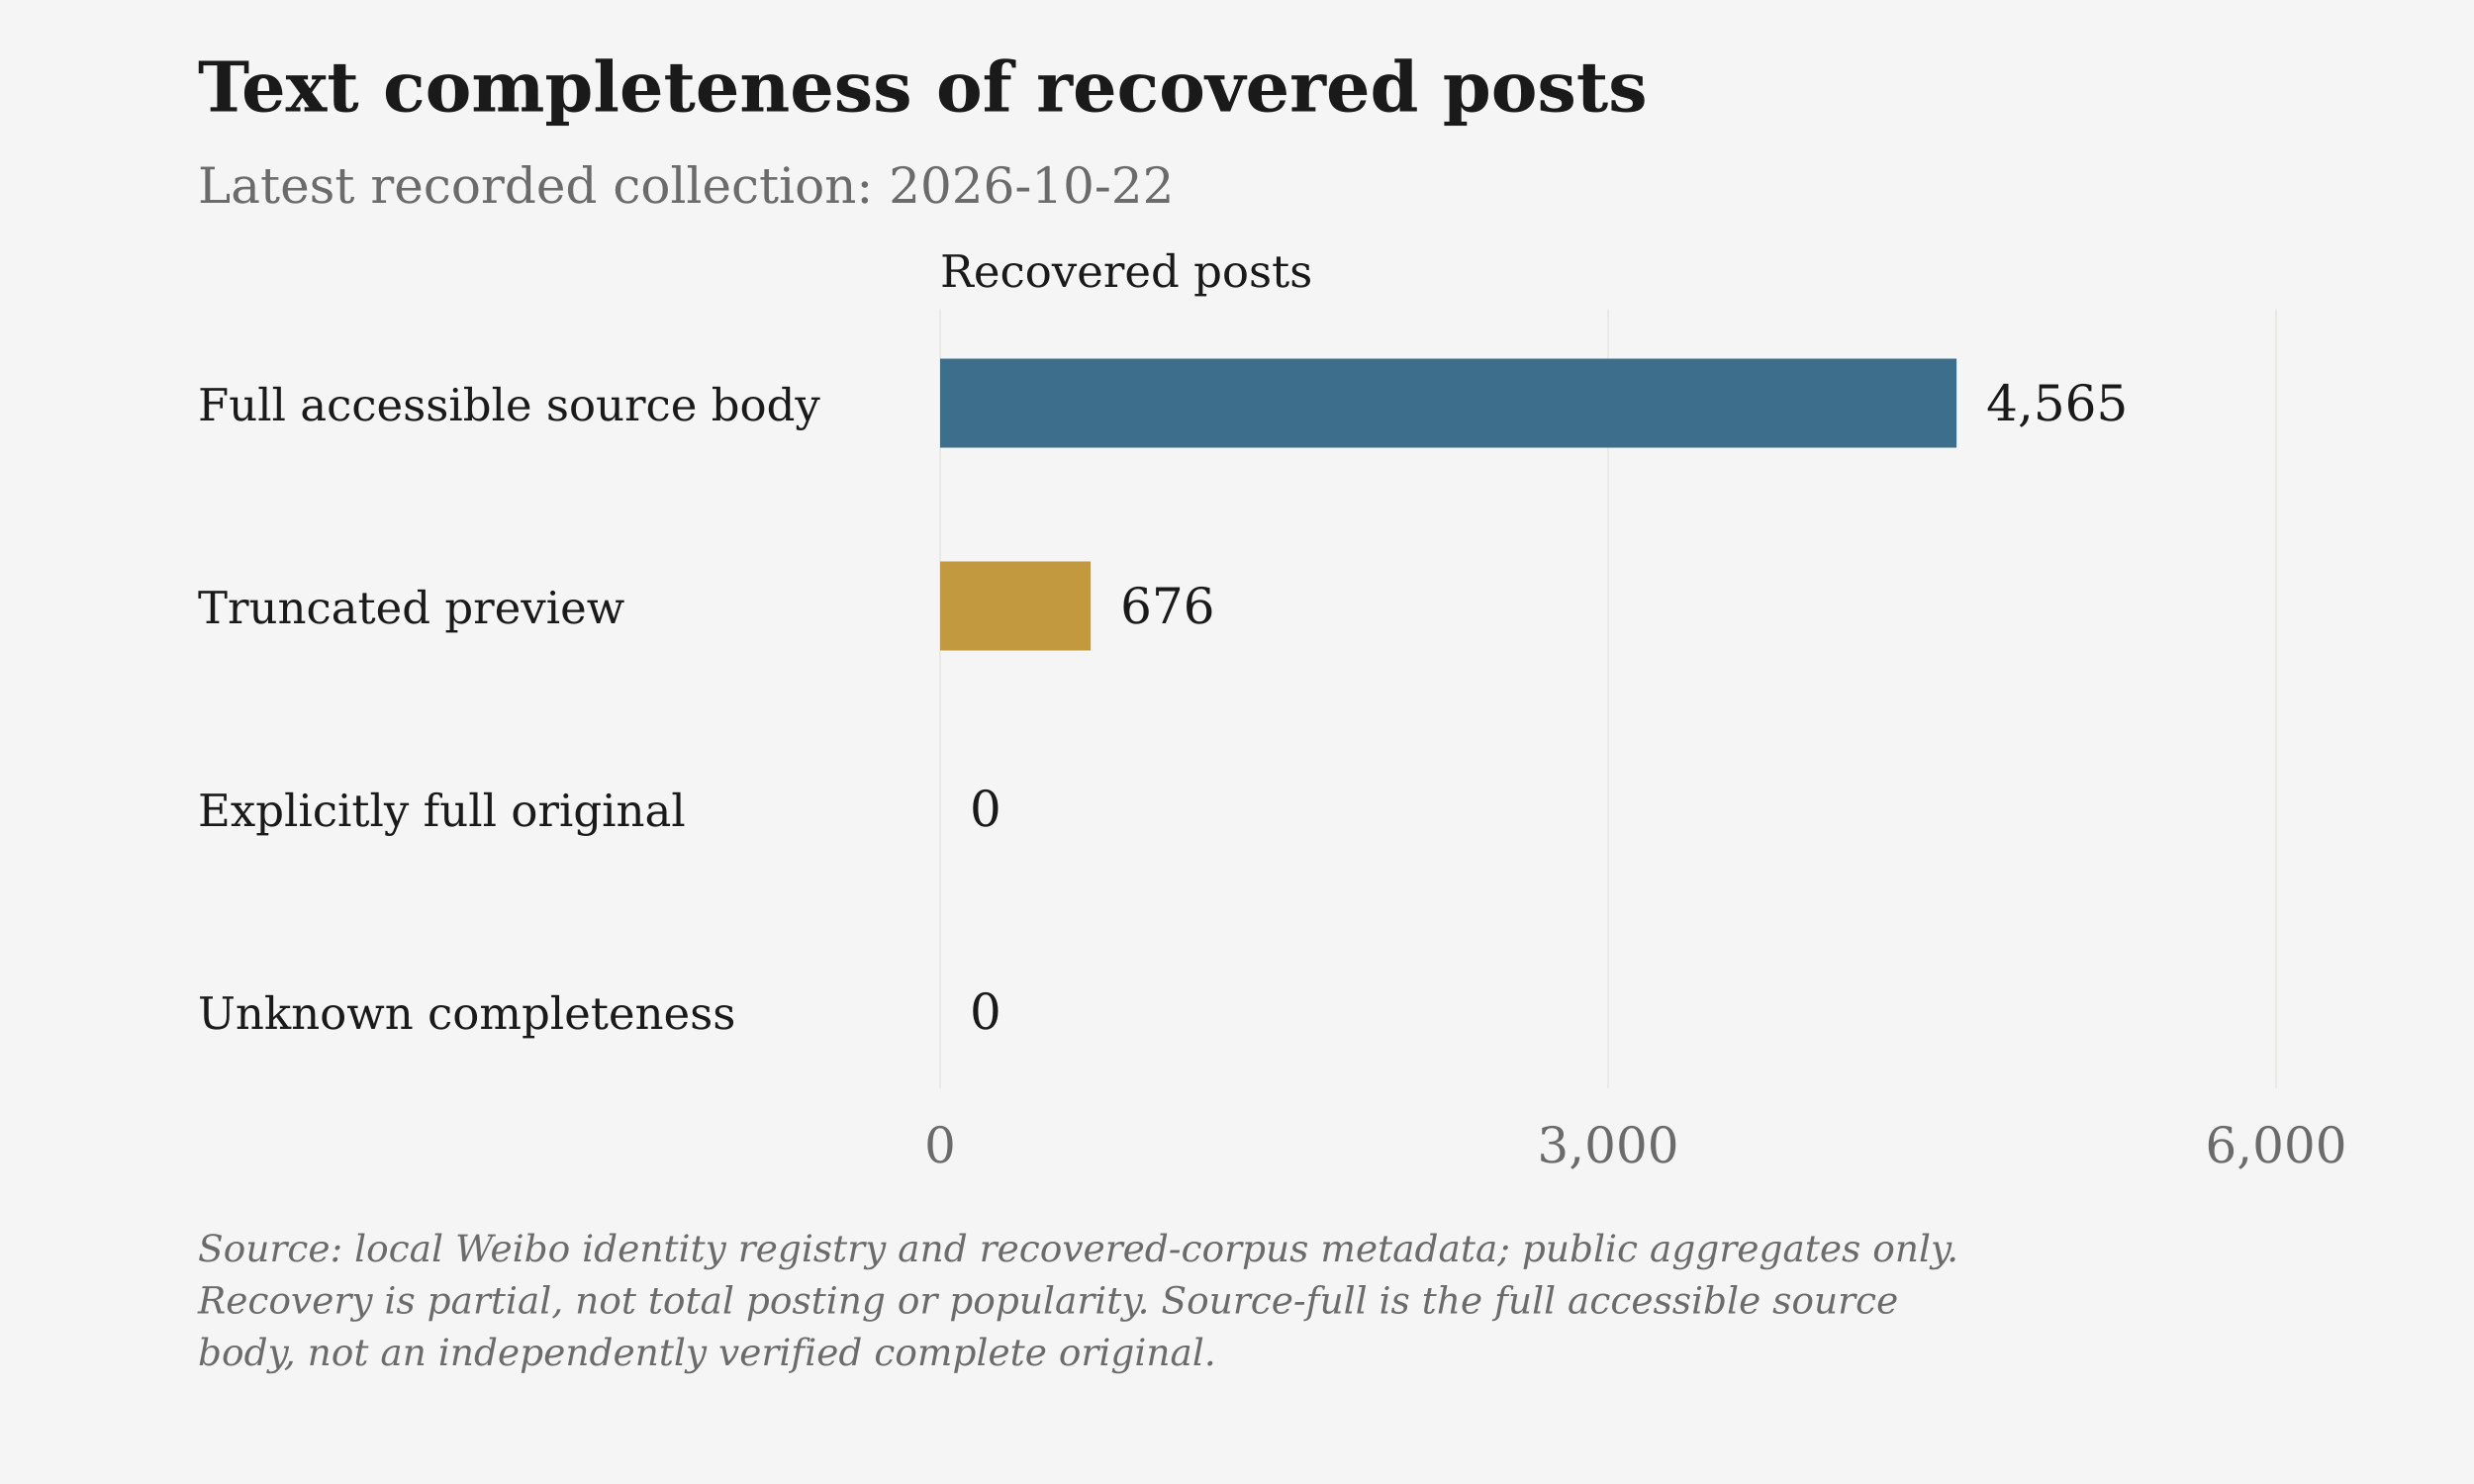
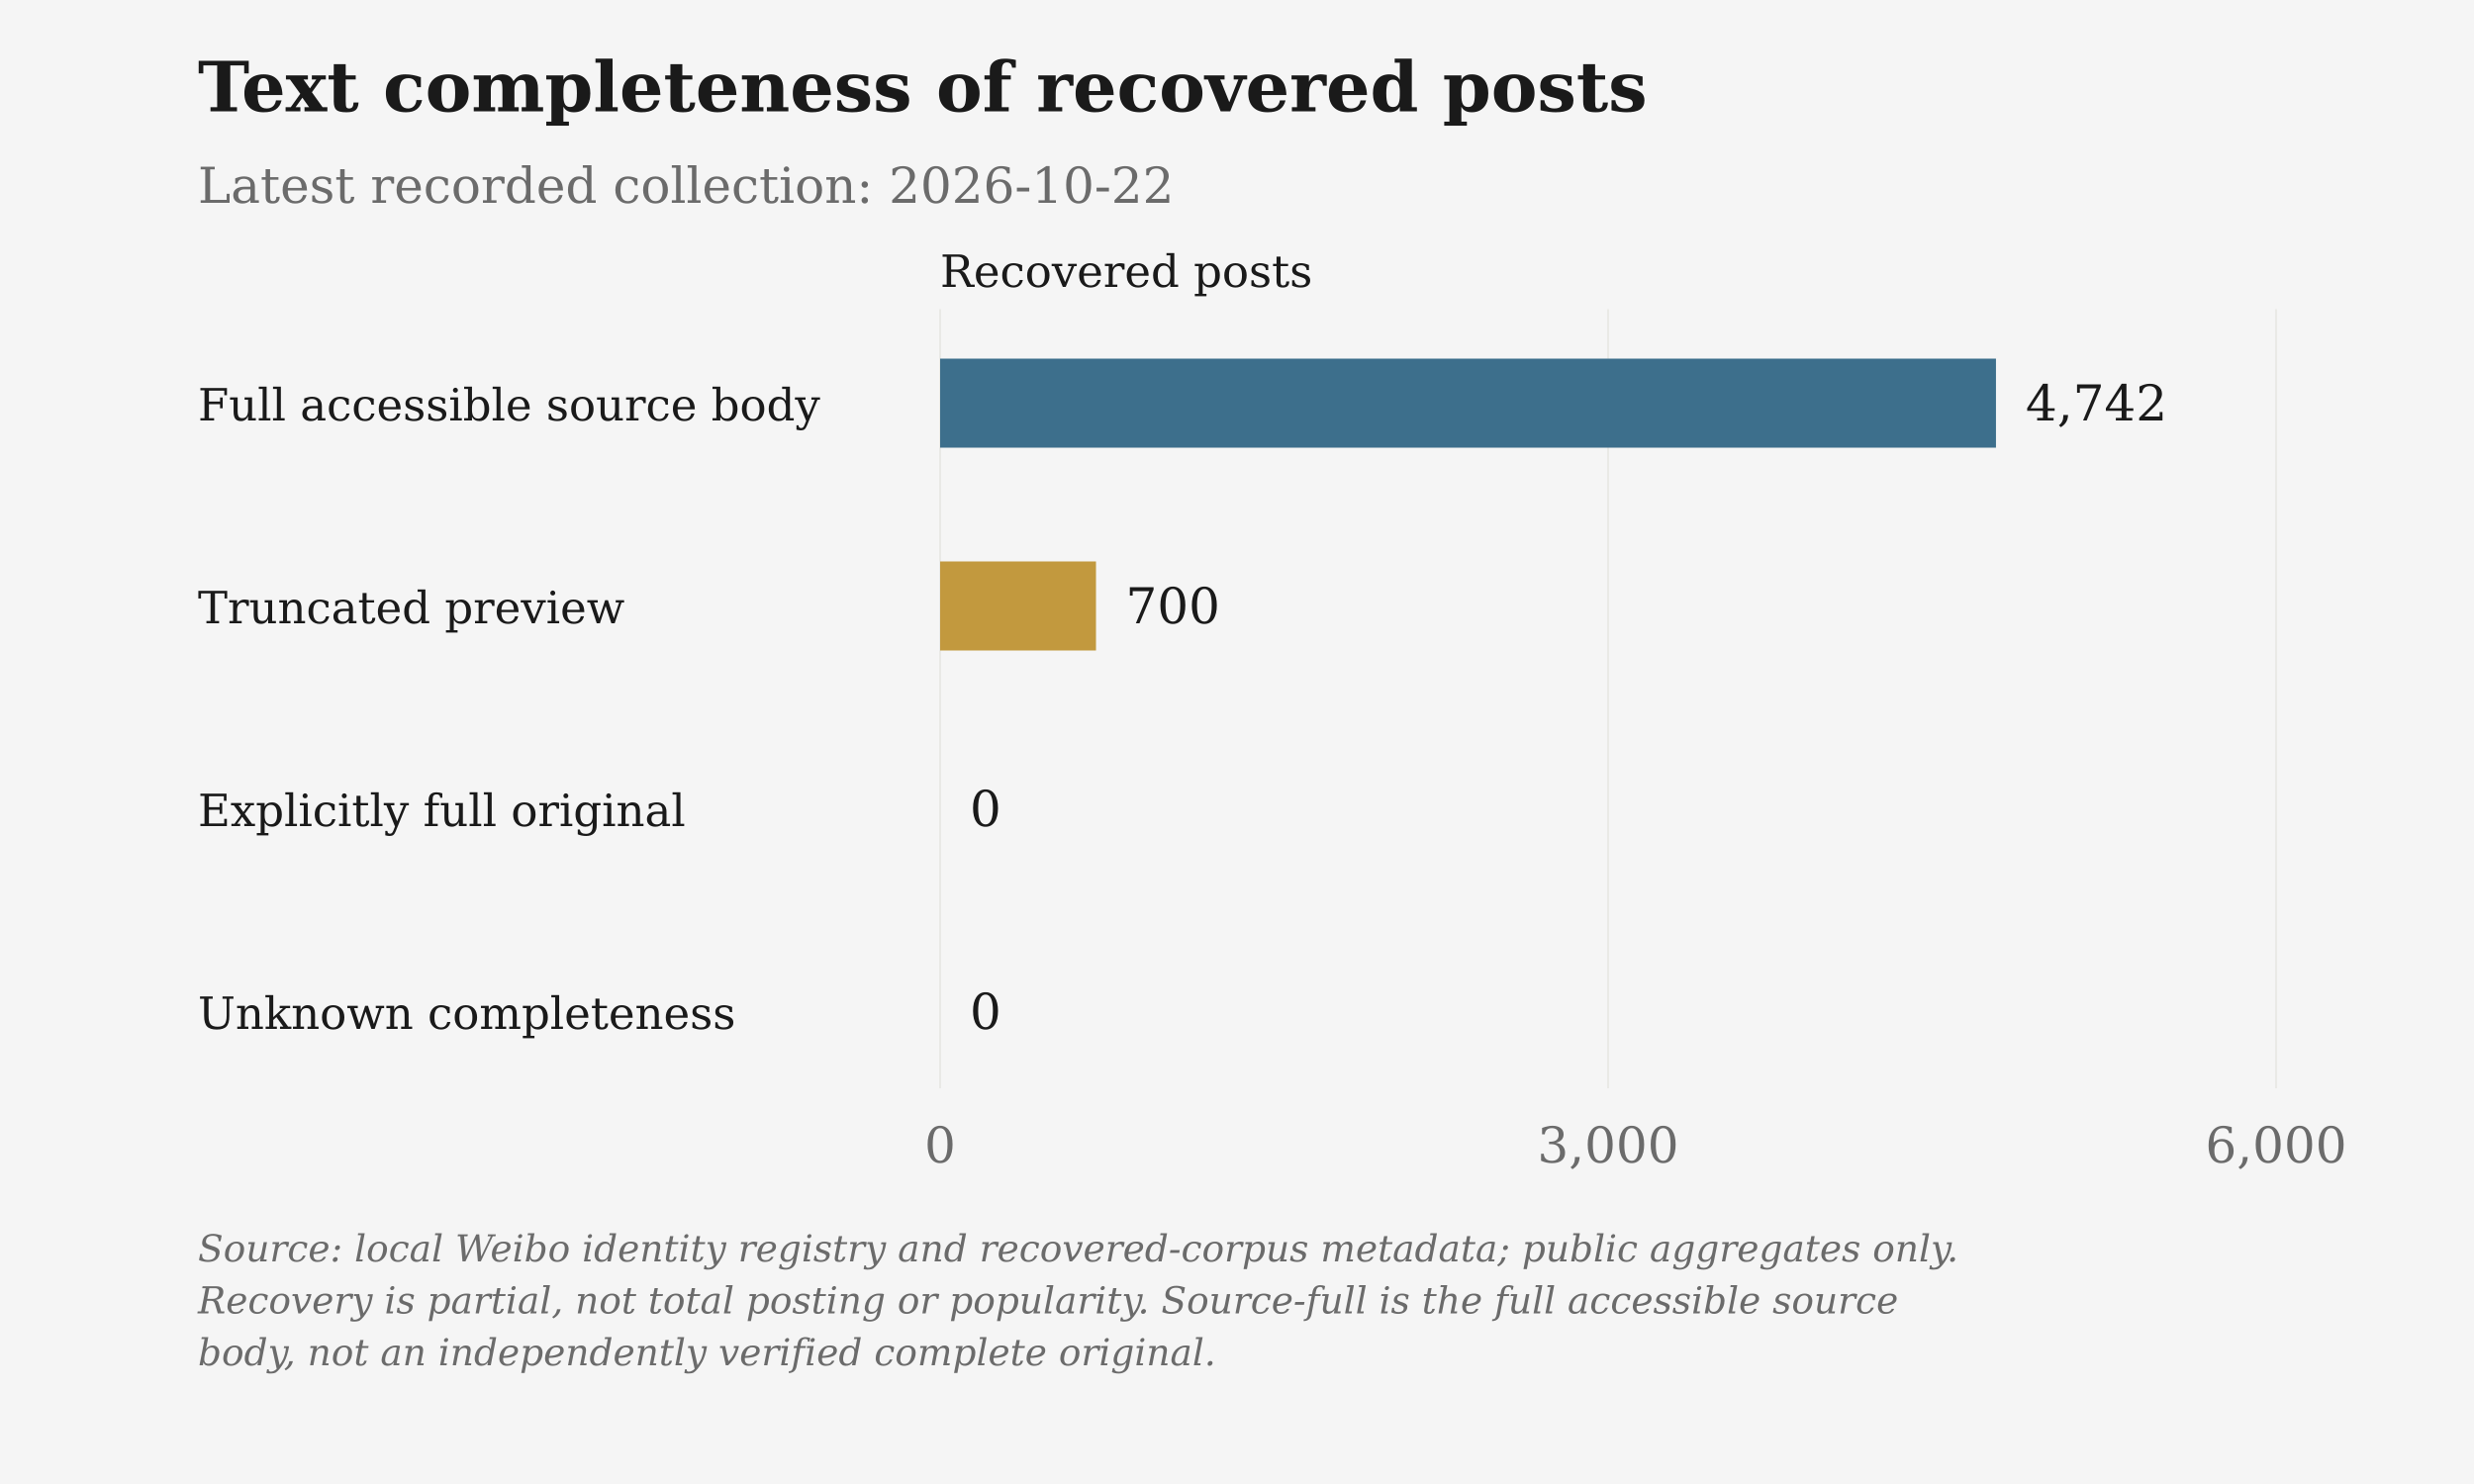
<svg xmlns="http://www.w3.org/2000/svg" viewBox="0 0 1000 600" role="img" aria-label="Text completeness of recovered posts">
  <rect class="chart-background" width="1000" height="600" fill="#F5F5F5" />
  <g font-family="DejaVu Serif, Georgia, 'Times New Roman', serif" font-size="20" fill="#6B6B6B">
    <text x="80" y="45" font-size="28" font-weight="bold" fill="#1A1A1A">Text completeness of recovered posts</text>
    <text x="80" y="82">Latest recorded collection: 2026-10-22</text>
    <text class="axis-unit" x="380" y="116" font-size="18" fill="#1A1A1A">Recovered posts</text>
    <path d="M380.00 125V440" stroke="#D6D3CC" stroke-opacity=".6" stroke-width=".5" />
    <text x="380.00" y="470" text-anchor="middle">0</text>
    <path d="M650.00 125V440" stroke="#D6D3CC" stroke-opacity=".6" stroke-width=".5" />
    <text x="650.00" y="470" text-anchor="middle">3,000</text>
    <path d="M920.00 125V440" stroke="#D6D3CC" stroke-opacity=".6" stroke-width=".5" />
    <text x="920.00" y="470" text-anchor="middle">6,000</text>
    <text x="80" y="170" font-size="18" fill="#1A1A1A">Full accessible source body</text>
-     <rect class="data-bar" data-label="Full accessible source body" data-value="4565" x="380" y="145" width="410.85" height="36" fill="#3D6F8C" />
-     <text x="802.85" y="170" fill="#1A1A1A">4,565</text>
+     <rect class="data-bar" data-label="Full accessible source body" data-value="4742" x="380" y="145" width="426.78" height="36" fill="#3D6F8C" />
+     <text x="818.78" y="170" fill="#1A1A1A">4,742</text>
    <text x="80" y="252" font-size="18" fill="#1A1A1A">Truncated preview</text>
-     <rect class="data-bar" data-label="Truncated preview" data-value="676" x="380" y="227" width="60.84" height="36" fill="#C2993E" />
-     <text x="452.84" y="252" fill="#1A1A1A">676</text>
+     <rect class="data-bar" data-label="Truncated preview" data-value="700" x="380" y="227" width="63.00" height="36" fill="#C2993E" />
+     <text x="455.00" y="252" fill="#1A1A1A">700</text>
    <text x="80" y="334" font-size="18" fill="#1A1A1A">Explicitly full original</text>
    <rect class="data-bar" data-label="Explicitly full original" data-value="0" x="380" y="309" width="0.00" height="36" fill="#4A7C59" />
    <text x="392.00" y="334" fill="#1A1A1A">0</text>
    <text x="80" y="416" font-size="18" fill="#1A1A1A">Unknown completeness</text>
    <rect class="data-bar" data-label="Unknown completeness" data-value="0" x="380" y="391" width="0.00" height="36" fill="#6B6B6B" />
    <text x="392.00" y="416" fill="#1A1A1A">0</text>
    <text class="figure-source" x="80" y="510" font-size="15" font-style="italic">Source: local Weibo identity registry and recovered-corpus metadata; public aggregates only.</text>
    <text class="figure-source" x="80" y="531" font-size="15" font-style="italic">Recovery is partial, not total posting or popularity. Source-full is the full accessible source</text>
    <text class="figure-source" x="80" y="552" font-size="15" font-style="italic">body, not an independently verified complete original.</text>
  </g>
</svg>
